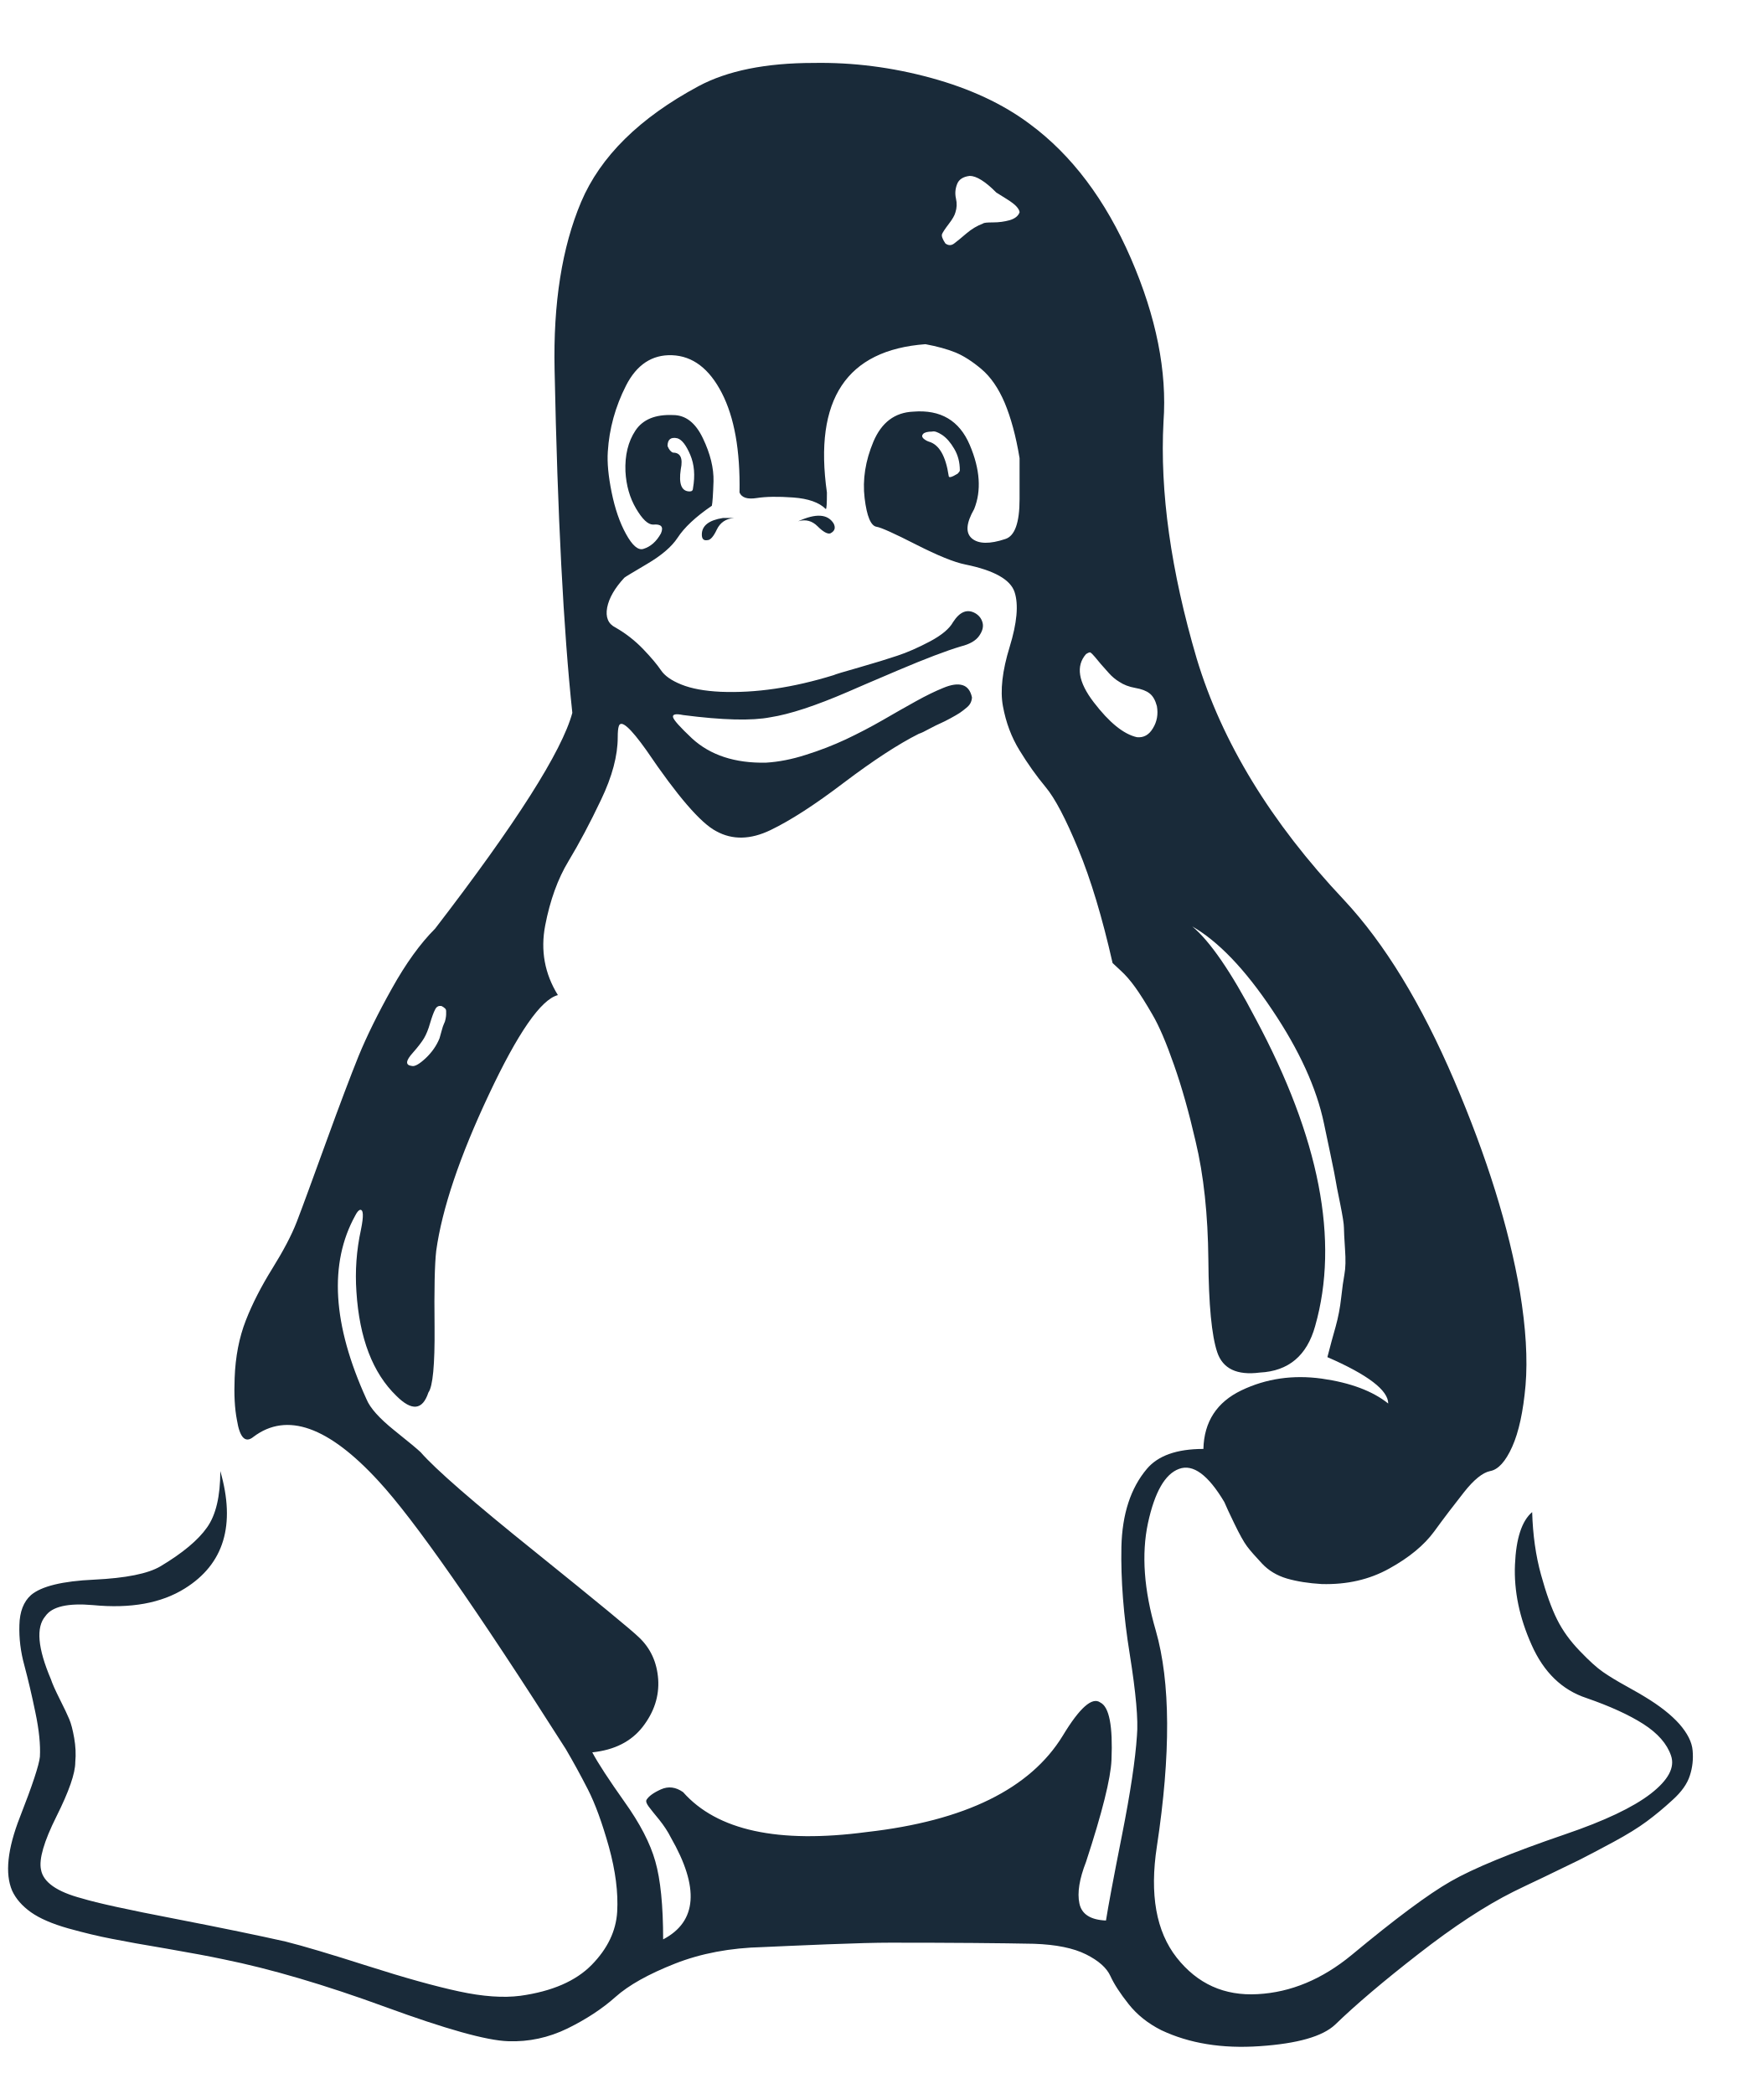
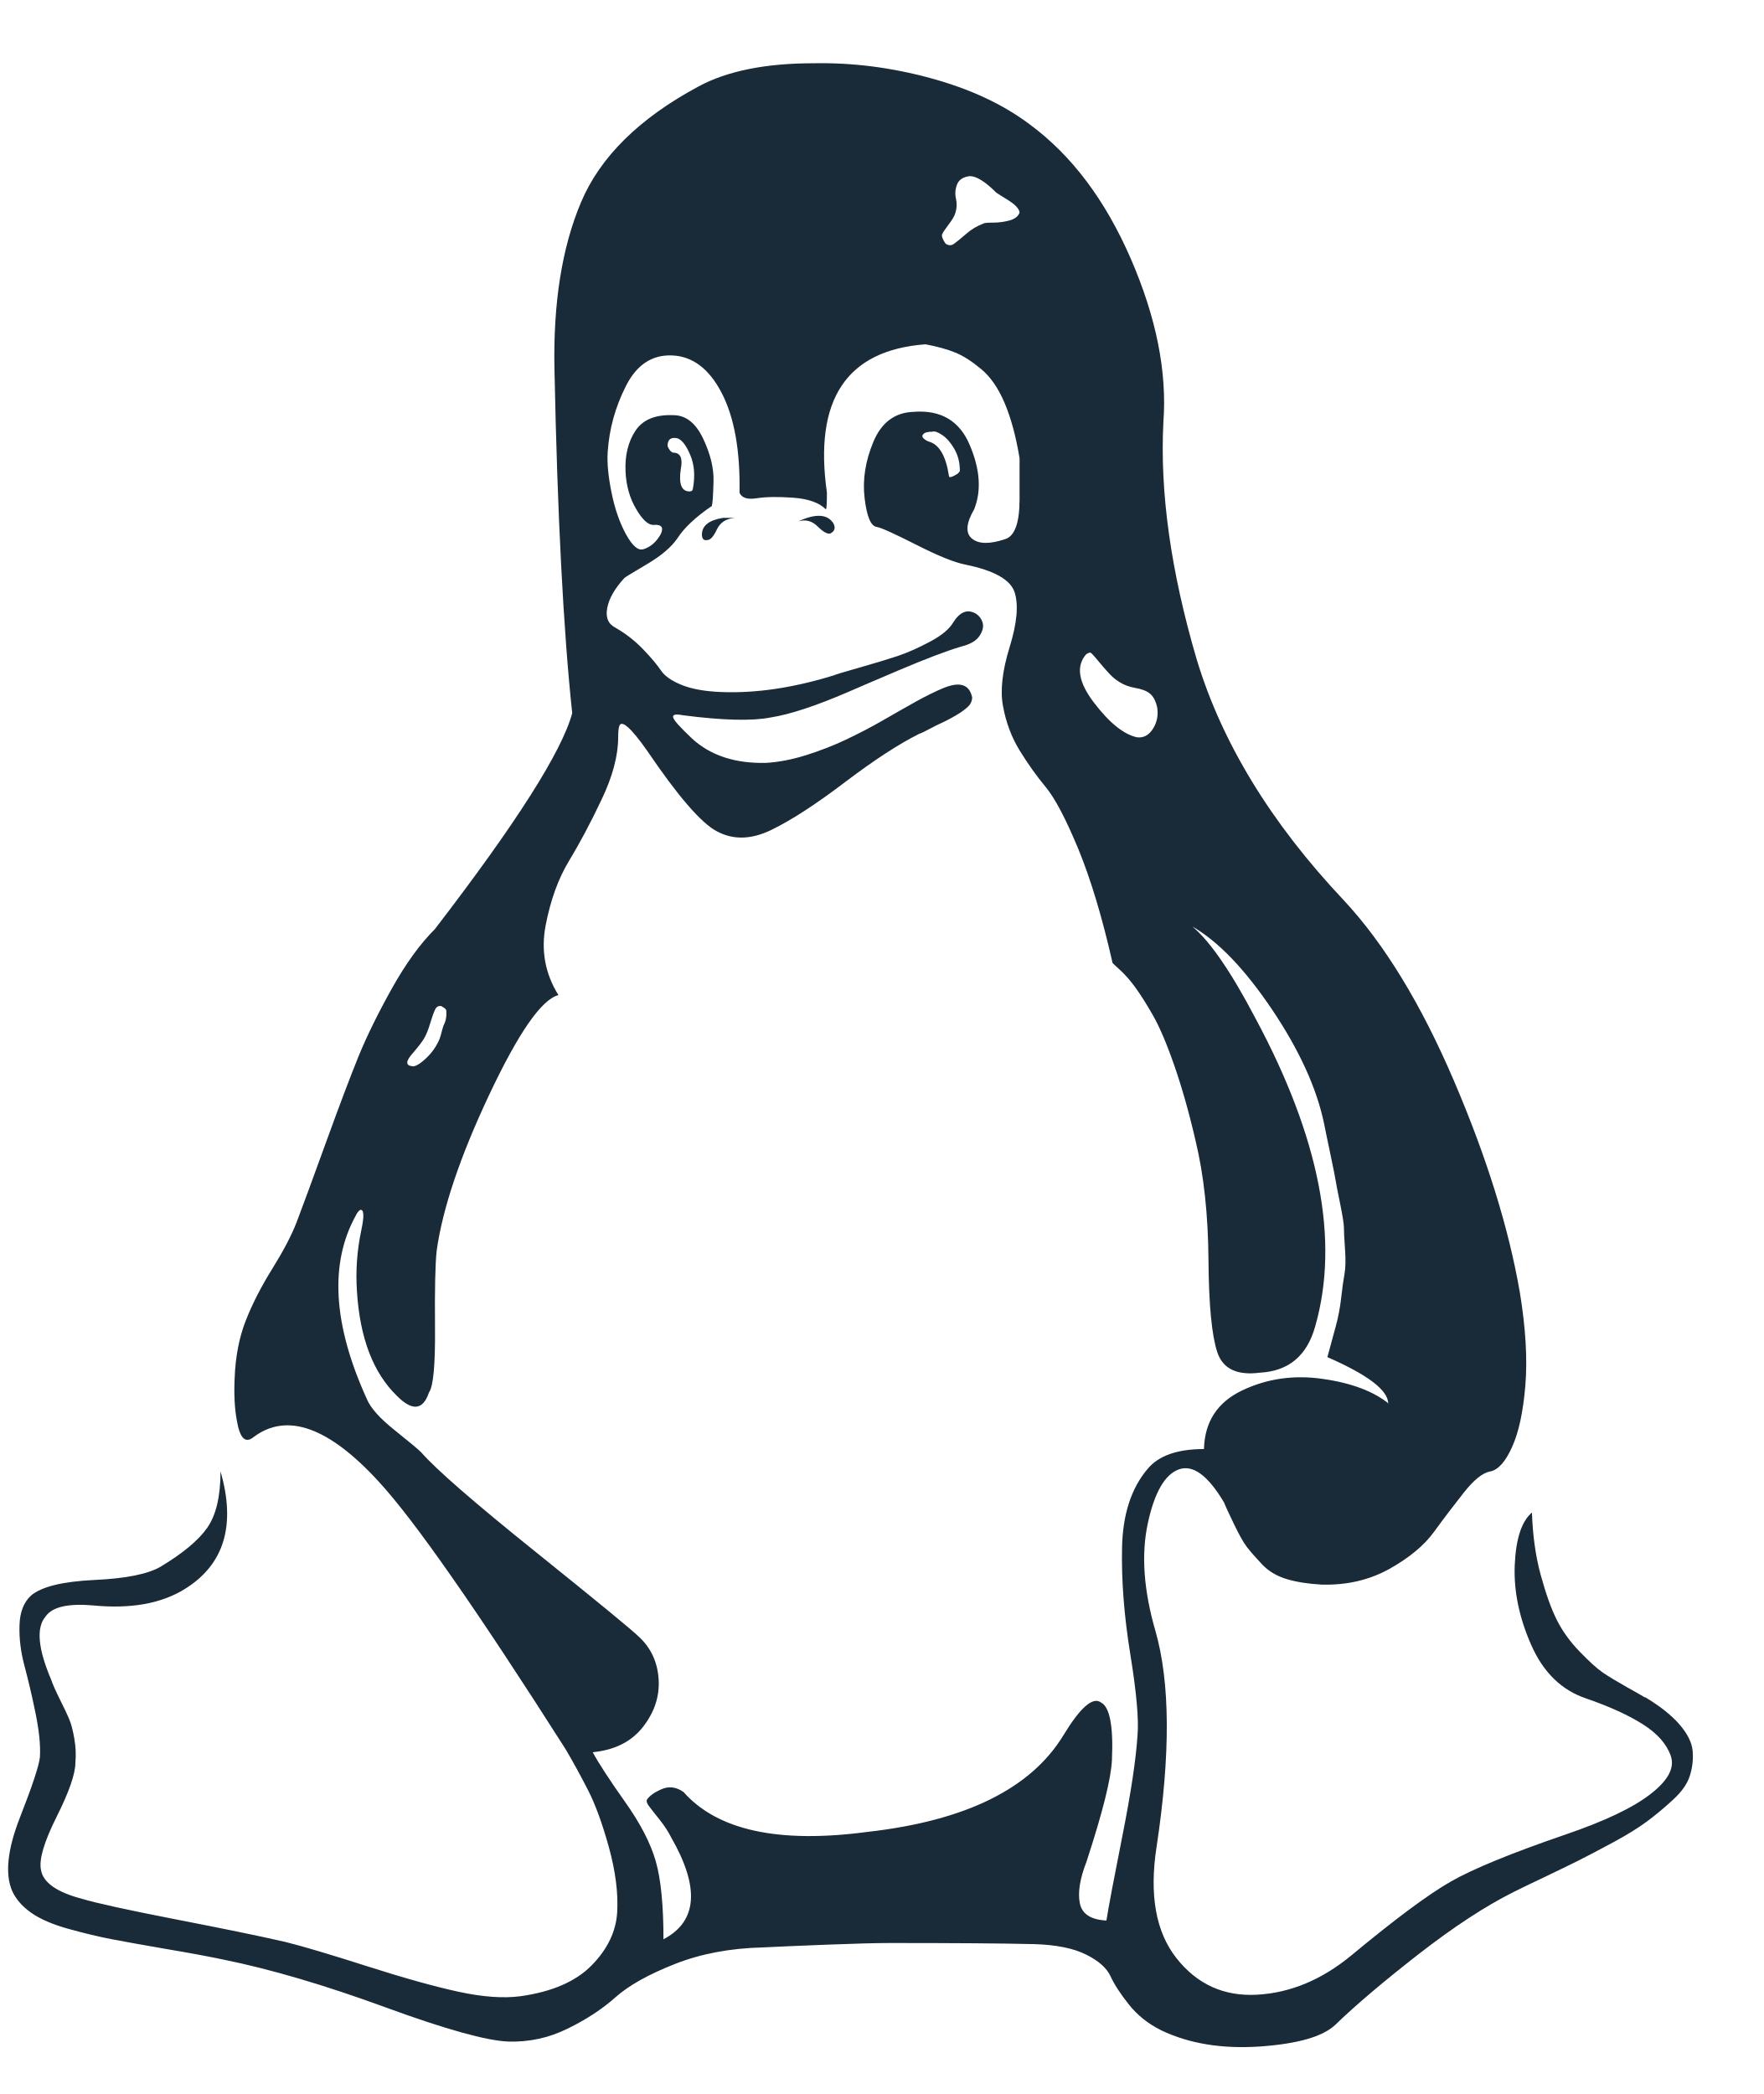
- <svg xmlns="http://www.w3.org/2000/svg" width="16px" height="19px" viewBox="0 0 16 19" version="1.1">
-   <defs />
-   <g id="new" stroke="none" stroke-width="1" fill="none" fill-rule="evenodd">
-     <g id="Bitcoin.org---new-Choose-Your-wallet--Desktop-Copy-4" transform="translate(-1092, -768)" fill="#192A39">
-       <g id="//Content" transform="translate(0, 473)">
-         <g id="Wallets-for-Linux" transform="translate(215, 152)">
-           <g id="Containers">
-             <g id="Container" transform="translate(800, 0)">
-               <g id="Group" transform="translate(25, 143)">
-                 <path d="M58.66,4.7 C58.586,4.706 58.534,4.742 58.504,4.805 C58.474,4.869 58.445,4.901 58.419,4.901 C58.385,4.907 58.368,4.891 58.368,4.85 C58.368,4.77 58.432,4.72 58.559,4.7 L58.66,4.7 Z M59.533,4.84 C59.507,4.847 59.468,4.825 59.418,4.775 C59.368,4.725 59.309,4.71 59.242,4.73 C59.403,4.656 59.51,4.663 59.564,4.75 C59.584,4.79 59.574,4.82 59.533,4.84 Z M56.008,9.129 C55.981,9.123 55.961,9.133 55.948,9.16 C55.934,9.186 55.919,9.228 55.902,9.285 C55.886,9.342 55.867,9.387 55.847,9.421 C55.827,9.454 55.794,9.498 55.747,9.551 C55.68,9.625 55.676,9.665 55.737,9.672 C55.763,9.679 55.805,9.655 55.862,9.602 C55.919,9.548 55.961,9.488 55.988,9.421 C55.994,9.401 56.001,9.377 56.008,9.35 C56.015,9.324 56.021,9.304 56.028,9.29 C56.035,9.277 56.04,9.262 56.043,9.245 C56.046,9.228 56.048,9.215 56.048,9.205 L56.048,9.175 C56.048,9.165 56.045,9.156 56.038,9.15 C56.031,9.143 56.021,9.136 56.008,9.129 Z M64.596,12.735 C64.596,12.615 64.412,12.474 64.044,12.314 C64.07,12.213 64.095,12.121 64.119,12.037 C64.142,11.954 64.159,11.867 64.169,11.776 C64.179,11.686 64.189,11.614 64.199,11.56 C64.209,11.507 64.211,11.431 64.204,11.334 C64.198,11.237 64.194,11.172 64.194,11.138 C64.194,11.105 64.182,11.031 64.159,10.917 C64.136,10.804 64.122,10.735 64.119,10.711 C64.116,10.688 64.099,10.604 64.069,10.46 C64.039,10.316 64.02,10.228 64.013,10.194 C63.946,9.873 63.789,9.528 63.541,9.16 C63.294,8.791 63.052,8.54 62.818,8.406 C62.979,8.54 63.17,8.818 63.391,9.24 C63.973,10.325 64.154,11.256 63.933,12.032 C63.859,12.3 63.692,12.441 63.431,12.454 C63.223,12.481 63.094,12.419 63.044,12.268 C62.994,12.118 62.967,11.838 62.964,11.43 C62.96,11.021 62.922,10.663 62.848,10.355 C62.788,10.094 62.723,9.863 62.652,9.662 C62.582,9.461 62.517,9.309 62.456,9.205 C62.396,9.101 62.344,9.019 62.301,8.959 C62.257,8.898 62.214,8.848 62.17,8.808 C62.127,8.768 62.102,8.744 62.095,8.738 C62.001,8.323 61.897,7.978 61.783,7.703 C61.67,7.429 61.571,7.241 61.487,7.141 C61.403,7.04 61.325,6.93 61.251,6.809 C61.177,6.689 61.127,6.555 61.1,6.407 C61.074,6.267 61.094,6.088 61.161,5.87 C61.228,5.652 61.243,5.487 61.206,5.373 C61.169,5.259 61.02,5.175 60.759,5.122 C60.658,5.102 60.509,5.041 60.312,4.941 C60.114,4.84 59.996,4.787 59.955,4.78 C59.902,4.773 59.865,4.686 59.845,4.519 C59.825,4.352 59.852,4.181 59.925,4.007 C59.999,3.833 60.119,3.742 60.287,3.735 C60.535,3.715 60.705,3.816 60.799,4.037 C60.893,4.258 60.906,4.452 60.839,4.619 C60.766,4.747 60.759,4.835 60.819,4.886 C60.879,4.936 60.98,4.938 61.121,4.891 C61.208,4.864 61.251,4.743 61.251,4.529 L61.251,4.157 C61.218,3.956 61.172,3.789 61.116,3.655 C61.059,3.521 60.988,3.419 60.905,3.349 C60.821,3.278 60.742,3.228 60.669,3.198 C60.595,3.168 60.504,3.143 60.397,3.123 C59.681,3.176 59.383,3.625 59.503,4.469 C59.503,4.569 59.5,4.619 59.493,4.619 C59.433,4.559 59.334,4.524 59.197,4.514 C59.06,4.504 58.949,4.506 58.866,4.519 C58.782,4.532 58.73,4.516 58.71,4.469 C58.717,4.087 58.663,3.786 58.549,3.565 C58.435,3.344 58.285,3.23 58.097,3.223 C57.916,3.217 57.777,3.309 57.68,3.499 C57.583,3.69 57.528,3.89 57.515,4.097 C57.508,4.198 57.52,4.321 57.55,4.469 C57.58,4.616 57.623,4.742 57.68,4.845 C57.737,4.949 57.789,4.994 57.836,4.981 C57.903,4.961 57.956,4.914 57.997,4.84 C58.023,4.78 58,4.753 57.926,4.76 C57.879,4.76 57.828,4.711 57.771,4.614 C57.714,4.517 57.682,4.405 57.675,4.278 C57.669,4.131 57.699,4.007 57.766,3.906 C57.833,3.806 57.946,3.759 58.107,3.766 C58.221,3.766 58.311,3.836 58.378,3.977 C58.445,4.117 58.477,4.248 58.474,4.368 C58.47,4.489 58.465,4.562 58.459,4.589 C58.311,4.69 58.208,4.787 58.147,4.881 C58.094,4.961 58.002,5.04 57.871,5.117 C57.741,5.194 57.672,5.235 57.665,5.242 C57.578,5.336 57.526,5.426 57.509,5.513 C57.493,5.6 57.518,5.661 57.585,5.694 C57.679,5.748 57.762,5.813 57.836,5.89 C57.91,5.967 57.963,6.031 57.997,6.081 C58.03,6.131 58.092,6.175 58.182,6.211 C58.273,6.248 58.392,6.27 58.539,6.277 C58.854,6.29 59.195,6.24 59.564,6.126 C59.577,6.119 59.654,6.096 59.795,6.056 C59.935,6.016 60.051,5.98 60.141,5.95 C60.232,5.92 60.33,5.877 60.438,5.82 C60.545,5.763 60.615,5.704 60.648,5.644 C60.709,5.55 60.776,5.523 60.849,5.564 C60.883,5.584 60.905,5.612 60.915,5.649 C60.925,5.686 60.915,5.726 60.884,5.77 C60.854,5.813 60.799,5.845 60.719,5.865 C60.585,5.905 60.396,5.977 60.151,6.081 C59.907,6.185 59.754,6.25 59.694,6.277 C59.4,6.404 59.165,6.481 58.991,6.508 C58.824,6.541 58.559,6.535 58.198,6.488 C58.131,6.474 58.1,6.481 58.107,6.508 C58.114,6.535 58.171,6.598 58.278,6.699 C58.445,6.853 58.67,6.926 58.951,6.92 C59.065,6.913 59.185,6.89 59.312,6.849 C59.44,6.809 59.56,6.762 59.674,6.709 C59.788,6.655 59.9,6.597 60.011,6.533 C60.121,6.469 60.222,6.412 60.312,6.362 C60.402,6.312 60.484,6.272 60.558,6.242 C60.632,6.211 60.69,6.203 60.734,6.217 C60.777,6.23 60.806,6.267 60.819,6.327 C60.819,6.34 60.816,6.355 60.809,6.372 C60.802,6.389 60.789,6.406 60.769,6.422 C60.749,6.439 60.729,6.454 60.709,6.468 C60.689,6.481 60.66,6.498 60.623,6.518 C60.586,6.538 60.556,6.553 60.533,6.563 C60.509,6.573 60.476,6.59 60.432,6.613 C60.389,6.637 60.357,6.652 60.337,6.658 C60.15,6.752 59.924,6.9 59.659,7.1 C59.395,7.301 59.172,7.445 58.991,7.532 C58.81,7.619 58.646,7.623 58.499,7.542 C58.358,7.469 58.147,7.224 57.866,6.809 C57.719,6.602 57.635,6.528 57.615,6.588 C57.608,6.608 57.605,6.642 57.605,6.689 C57.605,6.856 57.555,7.045 57.454,7.256 C57.354,7.467 57.255,7.653 57.158,7.814 C57.061,7.974 56.991,8.169 56.947,8.396 C56.903,8.624 56.942,8.835 57.062,9.029 C56.908,9.069 56.699,9.371 56.435,9.933 C56.17,10.496 56.011,10.968 55.958,11.349 C55.944,11.47 55.939,11.701 55.943,12.042 C55.946,12.384 55.927,12.581 55.887,12.635 C55.834,12.796 55.737,12.806 55.596,12.665 C55.382,12.458 55.261,12.143 55.234,11.721 C55.221,11.533 55.234,11.346 55.275,11.158 C55.301,11.031 55.298,10.971 55.265,10.978 C55.251,10.984 55.238,11.001 55.224,11.028 C54.983,11.463 55.017,12.019 55.325,12.695 C55.358,12.776 55.442,12.869 55.576,12.977 C55.71,13.084 55.79,13.151 55.817,13.177 C55.951,13.331 56.299,13.634 56.862,14.086 C57.424,14.539 57.735,14.795 57.796,14.855 C57.903,14.955 57.961,15.083 57.972,15.237 C57.982,15.391 57.935,15.535 57.831,15.669 C57.727,15.802 57.575,15.879 57.374,15.9 C57.427,16 57.525,16.149 57.665,16.347 C57.806,16.544 57.9,16.725 57.946,16.889 C57.993,17.053 58.017,17.289 58.017,17.597 C58.325,17.436 58.348,17.128 58.087,16.673 C58.06,16.619 58.025,16.566 57.982,16.512 C57.938,16.459 57.906,16.419 57.886,16.392 C57.866,16.365 57.859,16.345 57.866,16.331 C57.886,16.298 57.93,16.266 57.997,16.236 C58.064,16.206 58.131,16.214 58.198,16.261 C58.506,16.609 59.061,16.73 59.865,16.623 C60.756,16.522 61.348,16.231 61.643,15.749 C61.797,15.494 61.911,15.394 61.984,15.448 C62.065,15.488 62.098,15.662 62.085,15.97 C62.078,16.137 62.001,16.445 61.854,16.894 C61.794,17.048 61.773,17.174 61.794,17.271 C61.814,17.368 61.894,17.42 62.035,17.426 C62.055,17.299 62.103,17.041 62.18,16.653 C62.257,16.265 62.302,15.963 62.316,15.749 C62.329,15.608 62.307,15.362 62.251,15.011 C62.194,14.659 62.169,14.334 62.175,14.036 C62.182,13.738 62.259,13.502 62.406,13.328 C62.507,13.208 62.677,13.147 62.919,13.147 C62.925,12.9 63.041,12.722 63.265,12.615 C63.489,12.508 63.732,12.473 63.993,12.509 C64.254,12.546 64.455,12.622 64.596,12.735 Z M58.288,4.429 C58.308,4.315 58.3,4.214 58.263,4.127 C58.226,4.04 58.188,3.99 58.147,3.977 C58.087,3.963 58.057,3.987 58.057,4.047 C58.07,4.08 58.087,4.1 58.107,4.107 C58.174,4.107 58.198,4.157 58.177,4.258 C58.157,4.392 58.184,4.459 58.258,4.459 C58.278,4.459 58.288,4.449 58.288,4.429 Z M62.497,6.407 C62.483,6.354 62.461,6.315 62.431,6.292 C62.401,6.268 62.358,6.252 62.301,6.242 C62.244,6.232 62.195,6.213 62.155,6.186 C62.122,6.166 62.09,6.14 62.06,6.106 C62.03,6.073 62.006,6.046 61.989,6.026 C61.973,6.006 61.954,5.984 61.934,5.96 C61.914,5.937 61.901,5.924 61.894,5.92 C61.887,5.917 61.874,5.922 61.854,5.935 C61.76,6.042 61.783,6.188 61.924,6.372 C62.065,6.556 62.195,6.662 62.316,6.689 C62.376,6.695 62.425,6.669 62.461,6.608 C62.498,6.548 62.51,6.481 62.497,6.407 Z M60.709,4.268 C60.709,4.194 60.692,4.129 60.658,4.072 C60.625,4.015 60.588,3.973 60.548,3.946 C60.508,3.92 60.478,3.91 60.458,3.916 C60.417,3.916 60.391,3.923 60.377,3.936 C60.364,3.95 60.364,3.963 60.377,3.977 C60.391,3.99 60.407,4 60.427,4.007 C60.521,4.033 60.581,4.137 60.608,4.318 C60.608,4.338 60.635,4.331 60.689,4.298 C60.702,4.285 60.709,4.275 60.709,4.268 Z M61.251,1.927 C61.251,1.914 61.243,1.897 61.226,1.877 C61.209,1.857 61.179,1.834 61.136,1.807 C61.092,1.78 61.06,1.76 61.04,1.747 C60.94,1.646 60.859,1.596 60.799,1.596 C60.739,1.603 60.7,1.628 60.684,1.671 C60.667,1.715 60.664,1.758 60.674,1.802 C60.684,1.845 60.682,1.887 60.669,1.927 C60.662,1.954 60.642,1.989 60.608,2.033 C60.575,2.076 60.555,2.107 60.548,2.123 C60.541,2.14 60.551,2.169 60.578,2.209 C60.605,2.229 60.632,2.229 60.658,2.209 C60.685,2.189 60.722,2.158 60.769,2.118 C60.816,2.078 60.866,2.048 60.92,2.028 C60.926,2.021 60.956,2.018 61.01,2.018 C61.064,2.018 61.114,2.011 61.161,1.998 C61.208,1.984 61.238,1.961 61.251,1.927 Z M66.926,15.397 C67.06,15.478 67.164,15.56 67.238,15.643 C67.311,15.727 67.352,15.807 67.358,15.884 C67.365,15.961 67.357,16.037 67.333,16.11 C67.31,16.184 67.258,16.258 67.177,16.331 C67.097,16.405 67.018,16.47 66.941,16.527 C66.864,16.584 66.764,16.646 66.64,16.713 C66.516,16.78 66.411,16.835 66.324,16.879 C66.237,16.922 66.129,16.974 66.002,17.035 C65.875,17.095 65.785,17.138 65.731,17.165 C65.477,17.292 65.19,17.48 64.872,17.728 C64.554,17.975 64.301,18.19 64.114,18.371 C64,18.478 63.772,18.543 63.431,18.566 C63.089,18.59 62.791,18.541 62.537,18.421 C62.416,18.36 62.318,18.282 62.241,18.185 C62.164,18.088 62.108,18.002 62.075,17.929 C62.041,17.855 61.968,17.79 61.854,17.733 C61.74,17.676 61.583,17.644 61.382,17.637 C61.087,17.631 60.652,17.627 60.076,17.627 C59.949,17.627 59.758,17.632 59.503,17.642 C59.249,17.652 59.055,17.661 58.921,17.667 C58.626,17.674 58.36,17.724 58.122,17.818 C57.884,17.912 57.705,18.012 57.585,18.119 C57.464,18.227 57.319,18.322 57.148,18.406 C56.977,18.489 56.798,18.528 56.61,18.521 C56.416,18.515 56.045,18.411 55.496,18.21 C54.946,18.009 54.458,17.865 54.029,17.778 C53.902,17.751 53.731,17.719 53.517,17.682 C53.302,17.646 53.135,17.616 53.015,17.592 C52.894,17.569 52.762,17.537 52.618,17.497 C52.474,17.456 52.362,17.408 52.281,17.351 C52.201,17.294 52.144,17.229 52.11,17.155 C52.044,17.001 52.067,16.778 52.181,16.487 C52.295,16.196 52.355,16.013 52.362,15.94 C52.368,15.833 52.355,15.699 52.321,15.538 C52.288,15.377 52.254,15.235 52.221,15.111 C52.187,14.987 52.172,14.865 52.176,14.744 C52.179,14.624 52.214,14.533 52.281,14.473 C52.375,14.393 52.566,14.346 52.854,14.333 C53.142,14.319 53.343,14.279 53.456,14.212 C53.657,14.092 53.798,13.974 53.878,13.86 C53.959,13.747 53.999,13.576 53.999,13.348 C54.14,13.837 54.032,14.192 53.677,14.413 C53.463,14.547 53.185,14.597 52.844,14.564 C52.616,14.544 52.472,14.577 52.412,14.664 C52.325,14.765 52.342,14.955 52.462,15.237 C52.475,15.277 52.502,15.337 52.542,15.417 C52.583,15.498 52.611,15.558 52.628,15.598 C52.645,15.638 52.66,15.695 52.673,15.769 C52.686,15.843 52.69,15.916 52.683,15.99 C52.683,16.09 52.626,16.254 52.512,16.482 C52.398,16.71 52.352,16.871 52.372,16.964 C52.392,17.078 52.516,17.165 52.743,17.225 C52.877,17.266 53.16,17.328 53.592,17.411 C54.024,17.495 54.357,17.564 54.592,17.617 C54.752,17.657 55,17.731 55.335,17.838 C55.67,17.945 55.946,18.022 56.164,18.069 C56.381,18.116 56.567,18.129 56.721,18.109 C57.009,18.069 57.225,17.975 57.369,17.828 C57.513,17.681 57.59,17.52 57.6,17.346 C57.61,17.172 57.585,16.976 57.525,16.758 C57.464,16.541 57.401,16.367 57.334,16.236 C57.267,16.105 57.2,15.983 57.133,15.869 C56.323,14.597 55.757,13.787 55.435,13.439 C54.98,12.943 54.602,12.809 54.3,13.037 C54.227,13.097 54.176,13.047 54.15,12.886 C54.129,12.779 54.123,12.652 54.129,12.504 C54.136,12.31 54.17,12.136 54.23,11.982 C54.29,11.828 54.371,11.671 54.471,11.51 C54.571,11.349 54.645,11.209 54.692,11.088 C54.746,10.948 54.834,10.706 54.958,10.365 C55.082,10.023 55.181,9.762 55.254,9.581 C55.328,9.401 55.429,9.196 55.556,8.969 C55.683,8.741 55.814,8.56 55.948,8.426 C56.684,7.469 57.099,6.816 57.193,6.468 C57.113,5.718 57.059,4.68 57.032,3.354 C57.019,2.751 57.099,2.244 57.273,1.832 C57.448,1.42 57.802,1.07 58.338,0.782 C58.599,0.642 58.948,0.571 59.383,0.571 C59.738,0.565 60.093,0.61 60.448,0.707 C60.802,0.804 61.1,0.943 61.342,1.124 C61.723,1.405 62.03,1.812 62.261,2.344 C62.492,2.877 62.59,3.371 62.557,3.826 C62.523,4.462 62.624,5.179 62.858,5.975 C63.086,6.732 63.531,7.462 64.194,8.165 C64.563,8.56 64.896,9.106 65.194,9.802 C65.492,10.499 65.691,11.138 65.791,11.721 C65.845,12.049 65.862,12.332 65.842,12.57 C65.821,12.807 65.781,12.993 65.721,13.127 C65.661,13.261 65.594,13.335 65.52,13.348 C65.453,13.362 65.374,13.425 65.284,13.539 C65.194,13.653 65.103,13.772 65.013,13.896 C64.922,14.02 64.787,14.132 64.606,14.232 C64.425,14.333 64.221,14.379 63.993,14.373 C63.873,14.366 63.767,14.349 63.677,14.323 C63.586,14.296 63.511,14.251 63.451,14.187 C63.391,14.123 63.345,14.071 63.315,14.031 C63.285,13.991 63.247,13.922 63.2,13.825 C63.153,13.728 63.123,13.663 63.109,13.629 C62.962,13.382 62.825,13.281 62.698,13.328 C62.57,13.375 62.477,13.539 62.416,13.82 C62.356,14.102 62.379,14.426 62.487,14.795 C62.621,15.263 62.624,15.916 62.497,16.753 C62.43,17.189 62.49,17.525 62.677,17.763 C62.865,18.001 63.109,18.111 63.411,18.094 C63.712,18.078 63.997,17.959 64.265,17.738 C64.66,17.41 64.959,17.187 65.164,17.07 C65.368,16.953 65.714,16.81 66.203,16.643 C66.558,16.522 66.816,16.4 66.977,16.276 C67.137,16.152 67.199,16.037 67.162,15.93 C67.126,15.823 67.042,15.727 66.911,15.643 C66.781,15.56 66.608,15.481 66.394,15.407 C66.173,15.334 66.007,15.173 65.897,14.925 C65.786,14.677 65.736,14.435 65.746,14.197 C65.756,13.959 65.808,13.8 65.902,13.72 C65.908,13.927 65.935,14.117 65.982,14.287 C66.029,14.458 66.078,14.594 66.128,14.694 C66.178,14.795 66.247,14.89 66.334,14.98 C66.421,15.071 66.491,15.134 66.545,15.171 C66.598,15.208 66.67,15.252 66.761,15.302 C66.851,15.352 66.906,15.384 66.926,15.397 Z" id="linux---FontAwesome" />
-               </g>
+ <svg xmlns="http://www.w3.org/2000/svg" version="1.1" viewBox="0 0 16 19">
+   <g fill="none" fill-rule="evenodd">
+     <g transform="translate(-1092 -768)" fill="#192A39">
+       <g transform="translate(0 473)">
+         <g transform="translate(215 152)">
+           <g transform="translate(800)">
+             <g transform="translate(25 143)">
+               <path d="m58.66 4.7c-0.074 0.007-0.126 0.042-0.156 0.105-0.03 0.064-0.059 0.095-0.085 0.095-0.033 0.007-0.05-0.01-0.05-0.05 0-0.08 0.064-0.131 0.191-0.151h0.1zm0.874 0.141c-0.027 0.007-0.065-0.015-0.116-0.065-0.05-0.05-0.109-0.065-0.176-0.045 0.161-0.074 0.268-0.067 0.321 0.02 0.02 0.04 0.01 0.07-0.03 0.09zm-3.526 4.289c-0.027-0.007-0.047 0.003-0.06 0.03-0.013 0.027-0.028 0.069-0.045 0.126-0.017 0.057-0.035 0.102-0.055 0.136s-0.054 0.077-0.1 0.131c-0.067 0.074-0.07 0.114-0.01 0.121 0.027 0.007 0.069-0.017 0.126-0.07s0.099-0.114 0.126-0.181c0.007-0.02 0.013-0.044 0.02-0.07s0.013-0.047 0.02-0.06c0.007-0.013 0.012-0.028 0.015-0.045 0.003-0.017 0.005-0.03 0.005-0.04v-0.03c0-0.01-0.003-0.018-0.01-0.025-0.007-0.007-0.017-0.013-0.03-0.02zm8.588 3.606c0-0.121-0.184-0.261-0.552-0.422 0.027-0.1 0.052-0.193 0.075-0.276s0.04-0.171 0.05-0.261c0.01-0.09 0.02-0.162 0.03-0.216 0.01-0.054 0.012-0.129 0.005-0.226-0.007-0.097-0.01-0.162-0.01-0.196 0-0.033-0.012-0.107-0.035-0.221-0.023-0.114-0.037-0.182-0.04-0.206-0.003-0.023-0.02-0.107-0.05-0.251-0.03-0.144-0.049-0.233-0.055-0.266-0.067-0.321-0.224-0.666-0.472-1.035-0.248-0.368-0.489-0.619-0.723-0.753 0.161 0.134 0.352 0.412 0.573 0.834 0.583 1.085 0.763 2.016 0.542 2.792-0.074 0.268-0.241 0.408-0.502 0.422-0.208 0.027-0.337-0.035-0.387-0.186-0.05-0.151-0.077-0.43-0.08-0.839-0.003-0.408-0.042-0.767-0.116-1.075-0.06-0.261-0.126-0.492-0.196-0.693-0.07-0.201-0.136-0.353-0.196-0.457-0.06-0.104-0.112-0.186-0.156-0.246-0.044-0.06-0.087-0.11-0.131-0.151-0.044-0.04-0.069-0.064-0.075-0.07-0.094-0.415-0.198-0.76-0.311-1.035-0.114-0.275-0.213-0.462-0.296-0.562s-0.162-0.211-0.236-0.331c-0.074-0.121-0.124-0.254-0.151-0.402-0.027-0.141-0.007-0.32 0.06-0.537s0.082-0.383 0.045-0.497c-0.037-0.114-0.186-0.198-0.447-0.251-0.1-0.02-0.249-0.08-0.447-0.181-0.198-0.1-0.316-0.154-0.357-0.161-0.054-0.007-0.09-0.094-0.11-0.261-0.02-0.167 0.007-0.338 0.08-0.512s0.194-0.265 0.362-0.271c0.248-0.02 0.419 0.08 0.512 0.301 0.094 0.221 0.107 0.415 0.04 0.583-0.074 0.127-0.08 0.216-0.02 0.266 0.06 0.05 0.161 0.052 0.301 0.005 0.087-0.027 0.131-0.147 0.131-0.362v-0.372c-0.033-0.201-0.079-0.368-0.136-0.502s-0.127-0.236-0.211-0.306-0.162-0.121-0.236-0.151-0.164-0.055-0.271-0.075c-0.717 0.054-1.014 0.502-0.894 1.346 0 0.1-0.003 0.151-0.01 0.151-0.06-0.06-0.159-0.095-0.296-0.105-0.137-0.01-0.248-0.008-0.331 0.005-0.084 0.013-0.136-0.003-0.156-0.05 0.007-0.382-0.047-0.683-0.161-0.904-0.114-0.221-0.265-0.335-0.452-0.342-0.181-0.007-0.32 0.085-0.417 0.276-0.097 0.191-0.152 0.39-0.166 0.598-0.007 0.1 0.005 0.224 0.035 0.372s0.074 0.273 0.131 0.377c0.057 0.104 0.109 0.149 0.156 0.136 0.067-0.02 0.121-0.067 0.161-0.141 0.027-0.06 0.003-0.087-0.07-0.08-0.047 0-0.099-0.049-0.156-0.146s-0.089-0.209-0.095-0.337c-0.007-0.147 0.023-0.271 0.09-0.372s0.181-0.147 0.342-0.141c0.114 0 0.204 0.07 0.271 0.211s0.099 0.271 0.095 0.392c-0.003 0.121-0.008 0.194-0.015 0.221-0.147 0.1-0.251 0.198-0.311 0.291-0.054 0.08-0.146 0.159-0.276 0.236-0.131 0.077-0.199 0.119-0.206 0.126-0.087 0.094-0.139 0.184-0.156 0.271-0.017 0.087 0.008 0.147 0.075 0.181 0.094 0.054 0.177 0.119 0.251 0.196 0.074 0.077 0.127 0.141 0.161 0.191 0.033 0.05 0.095 0.094 0.186 0.131 0.09 0.037 0.209 0.059 0.357 0.065 0.315 0.013 0.656-0.037 1.025-0.151 0.013-0.007 0.09-0.03 0.231-0.07s0.256-0.075 0.347-0.105c0.09-0.03 0.189-0.074 0.296-0.131 0.107-0.057 0.177-0.116 0.211-0.176 0.06-0.094 0.127-0.121 0.201-0.08 0.033 0.02 0.055 0.049 0.065 0.085 0.01 0.037 2e-7 0.077-0.03 0.121s-0.085 0.075-0.166 0.095c-0.134 0.04-0.323 0.112-0.568 0.216-0.244 0.104-0.397 0.169-0.457 0.196-0.295 0.127-0.529 0.204-0.703 0.231-0.167 0.033-0.432 0.027-0.794-0.02-0.067-0.013-0.097-0.007-0.09 0.02 0.007 0.027 0.064 0.09 0.171 0.191 0.167 0.154 0.392 0.228 0.673 0.221 0.114-0.007 0.234-0.03 0.362-0.07 0.127-0.04 0.248-0.087 0.362-0.141 0.114-0.054 0.226-0.112 0.337-0.176s0.211-0.121 0.301-0.171c0.09-0.05 0.172-0.09 0.246-0.121 0.074-0.03 0.132-0.039 0.176-0.025 0.044 0.013 0.072 0.05 0.085 0.11 0 0.013-0.003 0.028-0.01 0.045-0.007 0.017-0.02 0.033-0.04 0.05-0.02 0.017-0.04 0.032-0.06 0.045-0.02 0.013-0.049 0.03-0.085 0.05-0.037 0.02-0.067 0.035-0.09 0.045-0.023 0.01-0.057 0.027-0.1 0.05s-0.075 0.039-0.095 0.045c-0.188 0.094-0.413 0.241-0.678 0.442-0.265 0.201-0.487 0.345-0.668 0.432-0.181 0.087-0.345 0.09-0.492 0.01-0.141-0.074-0.352-0.318-0.633-0.733-0.147-0.208-0.231-0.281-0.251-0.221-0.007 0.02-0.01 0.054-0.01 0.1 0 0.167-0.05 0.357-0.151 0.568-0.1 0.211-0.199 0.397-0.296 0.557s-0.167 0.355-0.211 0.583-0.005 0.439 0.116 0.633c-0.154 0.04-0.363 0.342-0.628 0.904-0.265 0.562-0.424 1.035-0.477 1.416-0.013 0.121-0.018 0.352-0.015 0.693 0.003 0.342-0.015 0.539-0.055 0.593-0.054 0.161-0.151 0.171-0.291 0.03-0.214-0.208-0.335-0.522-0.362-0.944-0.013-0.188-2e-7 -0.375 0.04-0.562 0.027-0.127 0.023-0.188-0.01-0.181-0.013 0.007-0.027 0.023-0.04 0.05-0.241 0.435-0.208 0.991 0.1 1.667 0.033 0.08 0.117 0.174 0.251 0.281 0.134 0.107 0.214 0.174 0.241 0.201 0.134 0.154 0.482 0.457 1.045 0.909 0.562 0.452 0.874 0.708 0.934 0.768 0.107 0.1 0.166 0.228 0.176 0.382 0.01 0.154-0.037 0.298-0.141 0.432-0.104 0.134-0.256 0.211-0.457 0.231 0.054 0.1 0.151 0.249 0.291 0.447 0.141 0.198 0.234 0.378 0.281 0.542 0.047 0.164 0.07 0.4 0.07 0.708 0.308-0.161 0.331-0.469 0.07-0.924-0.027-0.054-0.062-0.107-0.105-0.161s-0.075-0.094-0.095-0.121c-0.02-0.027-0.027-0.047-0.02-0.06 0.02-0.033 0.064-0.065 0.131-0.095s0.134-0.022 0.201 0.025c0.308 0.348 0.864 0.469 1.667 0.362 0.891-0.1 1.483-0.392 1.778-0.874 0.154-0.254 0.268-0.355 0.342-0.301 0.08 0.04 0.114 0.214 0.1 0.522-0.007 0.167-0.084 0.475-0.231 0.924-0.06 0.154-0.08 0.28-0.06 0.377s0.1 0.149 0.241 0.156c0.02-0.127 0.069-0.385 0.146-0.773s0.122-0.69 0.136-0.904c0.013-0.141-0.008-0.387-0.065-0.738-0.057-0.352-0.082-0.676-0.075-0.974 0.007-0.298 0.084-0.534 0.231-0.708 0.1-0.121 0.271-0.181 0.512-0.181 0.007-0.248 0.122-0.425 0.347-0.532 0.224-0.107 0.467-0.142 0.728-0.105s0.462 0.112 0.603 0.226zm-6.308-8.307c0.02-0.114 0.012-0.214-0.025-0.301-0.037-0.087-0.075-0.137-0.116-0.151-0.06-0.013-0.09 0.01-0.09 0.07 0.013 0.033 0.03 0.054 0.05 0.06 0.067 0 0.09 0.05 0.07 0.151-0.02 0.134 0.007 0.201 0.08 0.201 0.02 0 0.03-0.01 0.03-0.03zm4.209 1.979c-0.013-0.054-0.035-0.092-0.065-0.116s-0.074-0.04-0.131-0.05c-0.057-0.01-0.105-0.028-0.146-0.055-0.033-0.02-0.065-0.047-0.095-0.08s-0.054-0.06-0.07-0.08c-0.017-0.02-0.035-0.042-0.055-0.065-0.02-0.023-0.033-0.037-0.04-0.04-0.007-0.003-0.02 0.002-0.04 0.015-0.094 0.107-0.07 0.253 0.07 0.437s0.271 0.29 0.392 0.316c0.06 0.007 0.109-0.02 0.146-0.08 0.037-0.06 0.049-0.127 0.035-0.201zm-1.788-2.139c0-0.074-0.017-0.139-0.05-0.196-0.033-0.057-0.07-0.099-0.11-0.126-0.04-0.027-0.07-0.037-0.09-0.03-0.04 0-0.067 0.007-0.08 0.02-0.013 0.013-0.013 0.027 0 0.04 0.013 0.013 0.03 0.023 0.05 0.03 0.094 0.027 0.154 0.131 0.181 0.311 0 0.02 0.027 0.013 0.08-0.02 0.013-0.013 0.02-0.023 0.02-0.03zm0.542-2.34c0-0.013-0.008-0.03-0.025-0.05-0.017-0.02-0.047-0.044-0.09-0.07s-0.075-0.047-0.095-0.06c-0.1-0.1-0.181-0.151-0.241-0.151-0.06 0.007-0.099 0.032-0.116 0.075-0.017 0.044-0.02 0.087-0.01 0.131s0.008 0.085-0.005 0.126c-0.007 0.027-0.027 0.062-0.06 0.105-0.033 0.044-0.054 0.074-0.06 0.09-0.007 0.017 0.003 0.045 0.03 0.085 0.027 0.02 0.054 0.02 0.08 0 0.027-0.02 0.064-0.05 0.11-0.09s0.097-0.07 0.151-0.09c0.007-0.007 0.037-0.01 0.09-0.01s0.104-0.007 0.151-0.02c0.047-0.013 0.077-0.037 0.09-0.07zm5.675 13.47c0.134 0.08 0.238 0.162 0.311 0.246s0.114 0.164 0.121 0.241c0.007 0.077-0.002 0.152-0.025 0.226s-0.075 0.147-0.156 0.221c-0.08 0.074-0.159 0.139-0.236 0.196-0.077 0.057-0.177 0.119-0.301 0.186-0.124 0.067-0.229 0.122-0.316 0.166-0.087 0.044-0.194 0.095-0.321 0.156-0.127 0.06-0.218 0.104-0.271 0.131-0.254 0.127-0.541 0.315-0.859 0.562-0.318 0.248-0.571 0.462-0.758 0.643-0.114 0.107-0.342 0.172-0.683 0.196-0.342 0.023-0.64-0.025-0.894-0.146-0.121-0.06-0.219-0.139-0.296-0.236s-0.132-0.182-0.166-0.256-0.107-0.139-0.221-0.196c-0.114-0.057-0.271-0.089-0.472-0.095-0.295-0.007-0.73-0.01-1.306-0.01-0.127 0-0.318 0.005-0.573 0.015-0.254 0.01-0.449 0.018-0.583 0.025-0.295 0.007-0.561 0.057-0.799 0.151-0.238 0.094-0.417 0.194-0.537 0.301s-0.266 0.203-0.437 0.286c-0.171 0.084-0.35 0.122-0.537 0.116-0.194-0.007-0.566-0.11-1.115-0.311-0.549-0.201-1.038-0.345-1.466-0.432-0.127-0.027-0.298-0.059-0.512-0.095-0.214-0.037-0.382-0.067-0.502-0.09s-0.253-0.055-0.397-0.095c-0.144-0.04-0.256-0.089-0.337-0.146-0.08-0.057-0.137-0.122-0.171-0.196-0.067-0.154-0.044-0.377 0.07-0.668 0.114-0.291 0.174-0.474 0.181-0.547 0.007-0.107-0.007-0.241-0.04-0.402s-0.067-0.303-0.1-0.427c-0.033-0.124-0.049-0.246-0.045-0.367 0.003-0.121 0.039-0.211 0.105-0.271 0.094-0.08 0.285-0.127 0.573-0.141 0.288-0.013 0.489-0.054 0.603-0.121 0.201-0.121 0.342-0.238 0.422-0.352 0.08-0.114 0.121-0.285 0.121-0.512 0.141 0.489 0.033 0.844-0.321 1.065-0.214 0.134-0.492 0.184-0.834 0.151-0.228-0.02-0.372 0.013-0.432 0.1-0.087 0.1-0.07 0.291 0.05 0.573 0.013 0.04 0.04 0.1 0.08 0.181 0.04 0.08 0.069 0.141 0.085 0.181 0.017 0.04 0.032 0.097 0.045 0.171 0.013 0.074 0.017 0.147 0.01 0.221 0 0.1-0.057 0.265-0.171 0.492-0.114 0.228-0.161 0.388-0.141 0.482 0.02 0.114 0.144 0.201 0.372 0.261 0.134 0.04 0.417 0.102 0.849 0.186s0.765 0.152 0.999 0.206c0.161 0.04 0.408 0.114 0.743 0.221s0.611 0.184 0.829 0.231c0.218 0.047 0.403 0.06 0.557 0.04 0.288-0.04 0.504-0.134 0.648-0.281s0.221-0.308 0.231-0.482c0.01-0.174-0.015-0.37-0.075-0.588-0.06-0.218-0.124-0.392-0.191-0.522-0.067-0.131-0.134-0.253-0.201-0.367-0.81-1.272-1.376-2.083-1.698-2.431-0.455-0.496-0.834-0.629-1.135-0.402-0.074 0.06-0.124 0.01-0.151-0.151-0.02-0.107-0.027-0.234-0.02-0.382 0.007-0.194 0.04-0.368 0.1-0.522 0.06-0.154 0.141-0.311 0.241-0.472 0.1-0.161 0.174-0.301 0.221-0.422 0.054-0.141 0.142-0.382 0.266-0.723 0.124-0.342 0.223-0.603 0.296-0.783 0.074-0.181 0.174-0.385 0.301-0.613s0.258-0.408 0.392-0.542c0.737-0.958 1.152-1.611 1.246-1.959-0.08-0.75-0.134-1.788-0.161-3.114-0.013-0.603 0.067-1.11 0.241-1.522s0.529-0.762 1.065-1.05c0.261-0.141 0.609-0.211 1.045-0.211 0.355-0.007 0.71 0.039 1.065 0.136 0.355 0.097 0.653 0.236 0.894 0.417 0.382 0.281 0.688 0.688 0.919 1.22 0.231 0.532 0.33 1.026 0.296 1.482-0.033 0.636 0.067 1.353 0.301 2.15 0.228 0.757 0.673 1.487 1.336 2.19 0.368 0.395 0.701 0.941 0.999 1.637 0.298 0.696 0.497 1.336 0.598 1.919 0.054 0.328 0.07 0.611 0.05 0.849-0.02 0.238-0.06 0.424-0.121 0.557-0.06 0.134-0.127 0.208-0.201 0.221-0.067 0.013-0.146 0.077-0.236 0.191-0.09 0.114-0.181 0.233-0.271 0.357-0.09 0.124-0.226 0.236-0.407 0.337-0.181 0.1-0.385 0.147-0.613 0.141-0.121-0.007-0.226-0.023-0.316-0.05-0.09-0.027-0.166-0.072-0.226-0.136-0.06-0.064-0.105-0.116-0.136-0.156s-0.069-0.109-0.116-0.206-0.077-0.162-0.09-0.196c-0.147-0.248-0.285-0.348-0.412-0.301-0.127 0.047-0.221 0.211-0.281 0.492-0.06 0.281-0.037 0.606 0.07 0.974 0.134 0.469 0.137 1.122 0.01 1.959-0.067 0.435-0.007 0.772 0.181 1.01 0.188 0.238 0.432 0.348 0.733 0.331 0.301-0.017 0.586-0.136 0.854-0.357 0.395-0.328 0.695-0.551 0.899-0.668s0.551-0.259 1.04-0.427c0.355-0.121 0.613-0.243 0.773-0.367 0.161-0.124 0.223-0.239 0.186-0.347s-0.121-0.203-0.251-0.286-0.303-0.162-0.517-0.236c-0.221-0.074-0.387-0.234-0.497-0.482s-0.161-0.491-0.151-0.728c0.01-0.238 0.062-0.397 0.156-0.477 0.007 0.208 0.033 0.397 0.08 0.568 0.047 0.171 0.095 0.306 0.146 0.407 0.05 0.1 0.119 0.196 0.206 0.286 0.087 0.09 0.157 0.154 0.211 0.191 0.054 0.037 0.126 0.08 0.216 0.131 0.09 0.05 0.146 0.082 0.166 0.095z" />
            </g>
          </g>
        </g>
      </g>
    </g>
  </g>
</svg>
